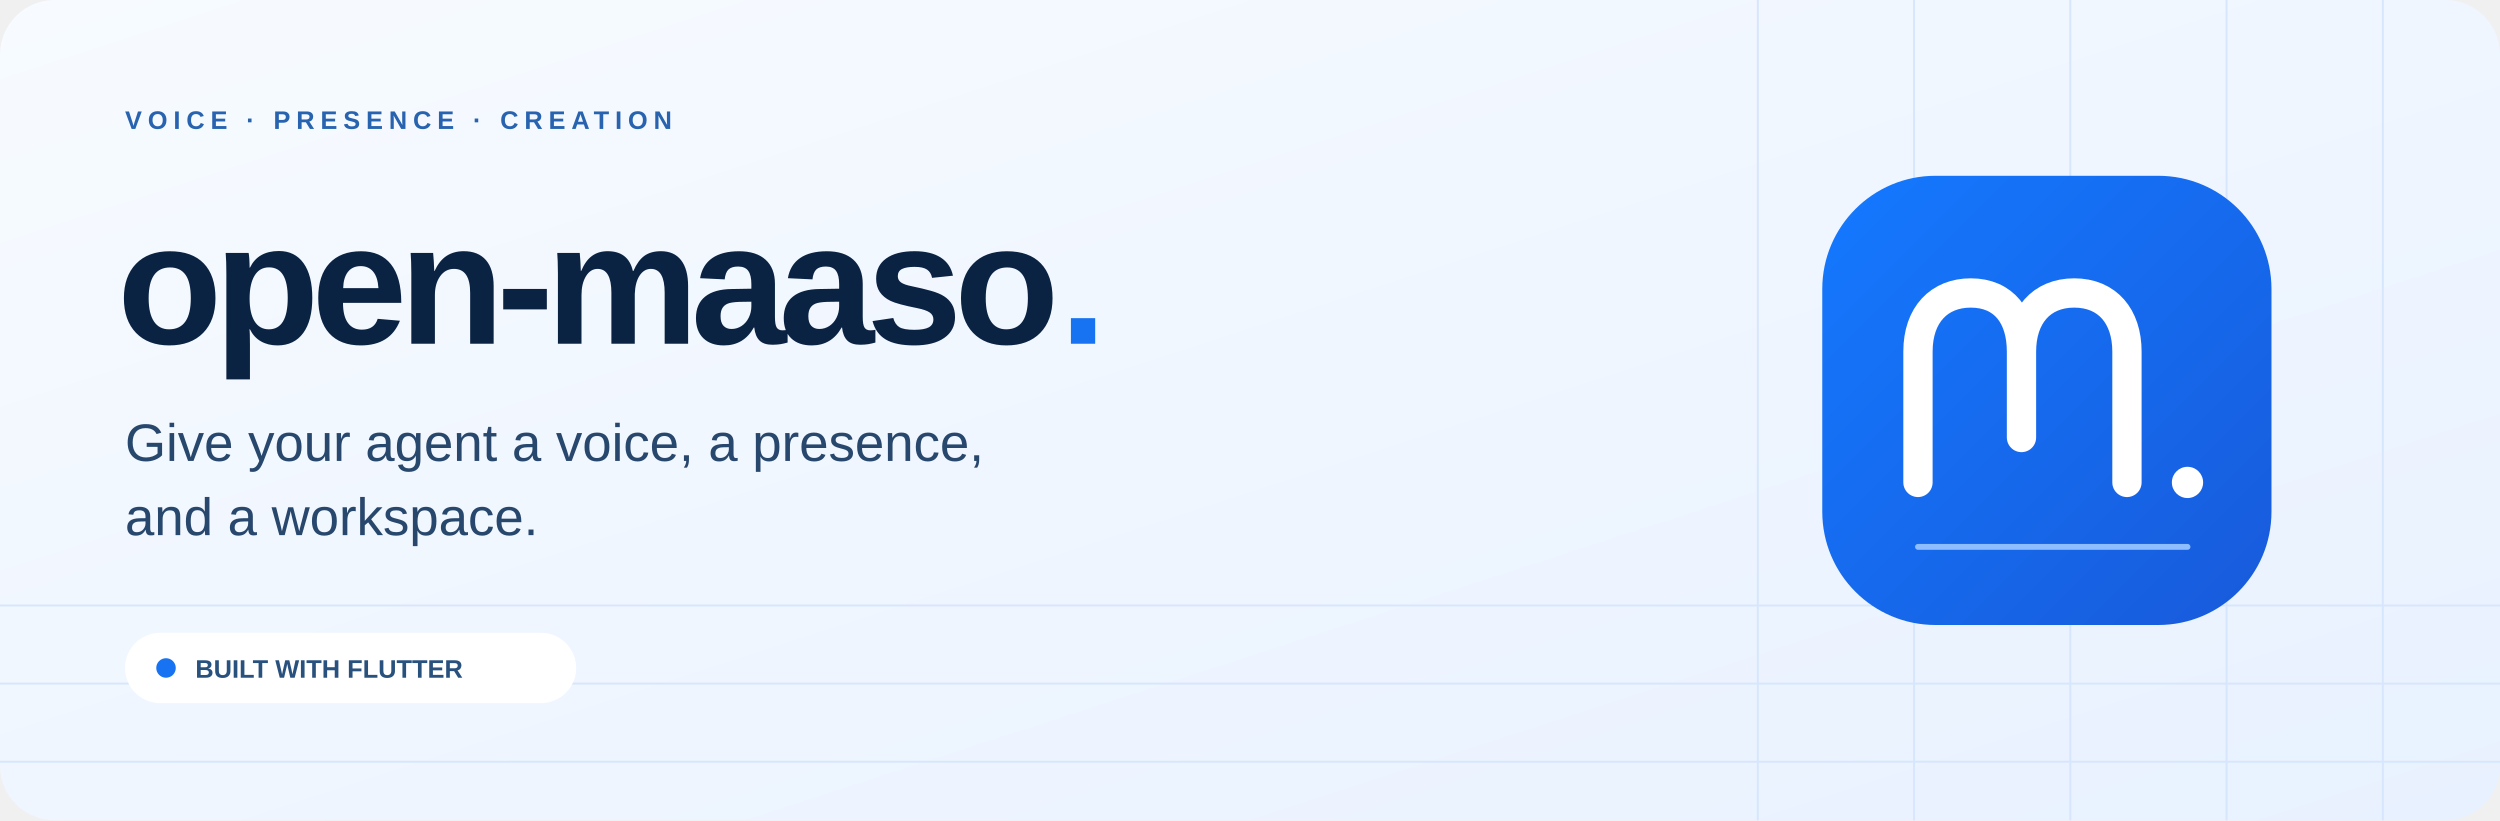
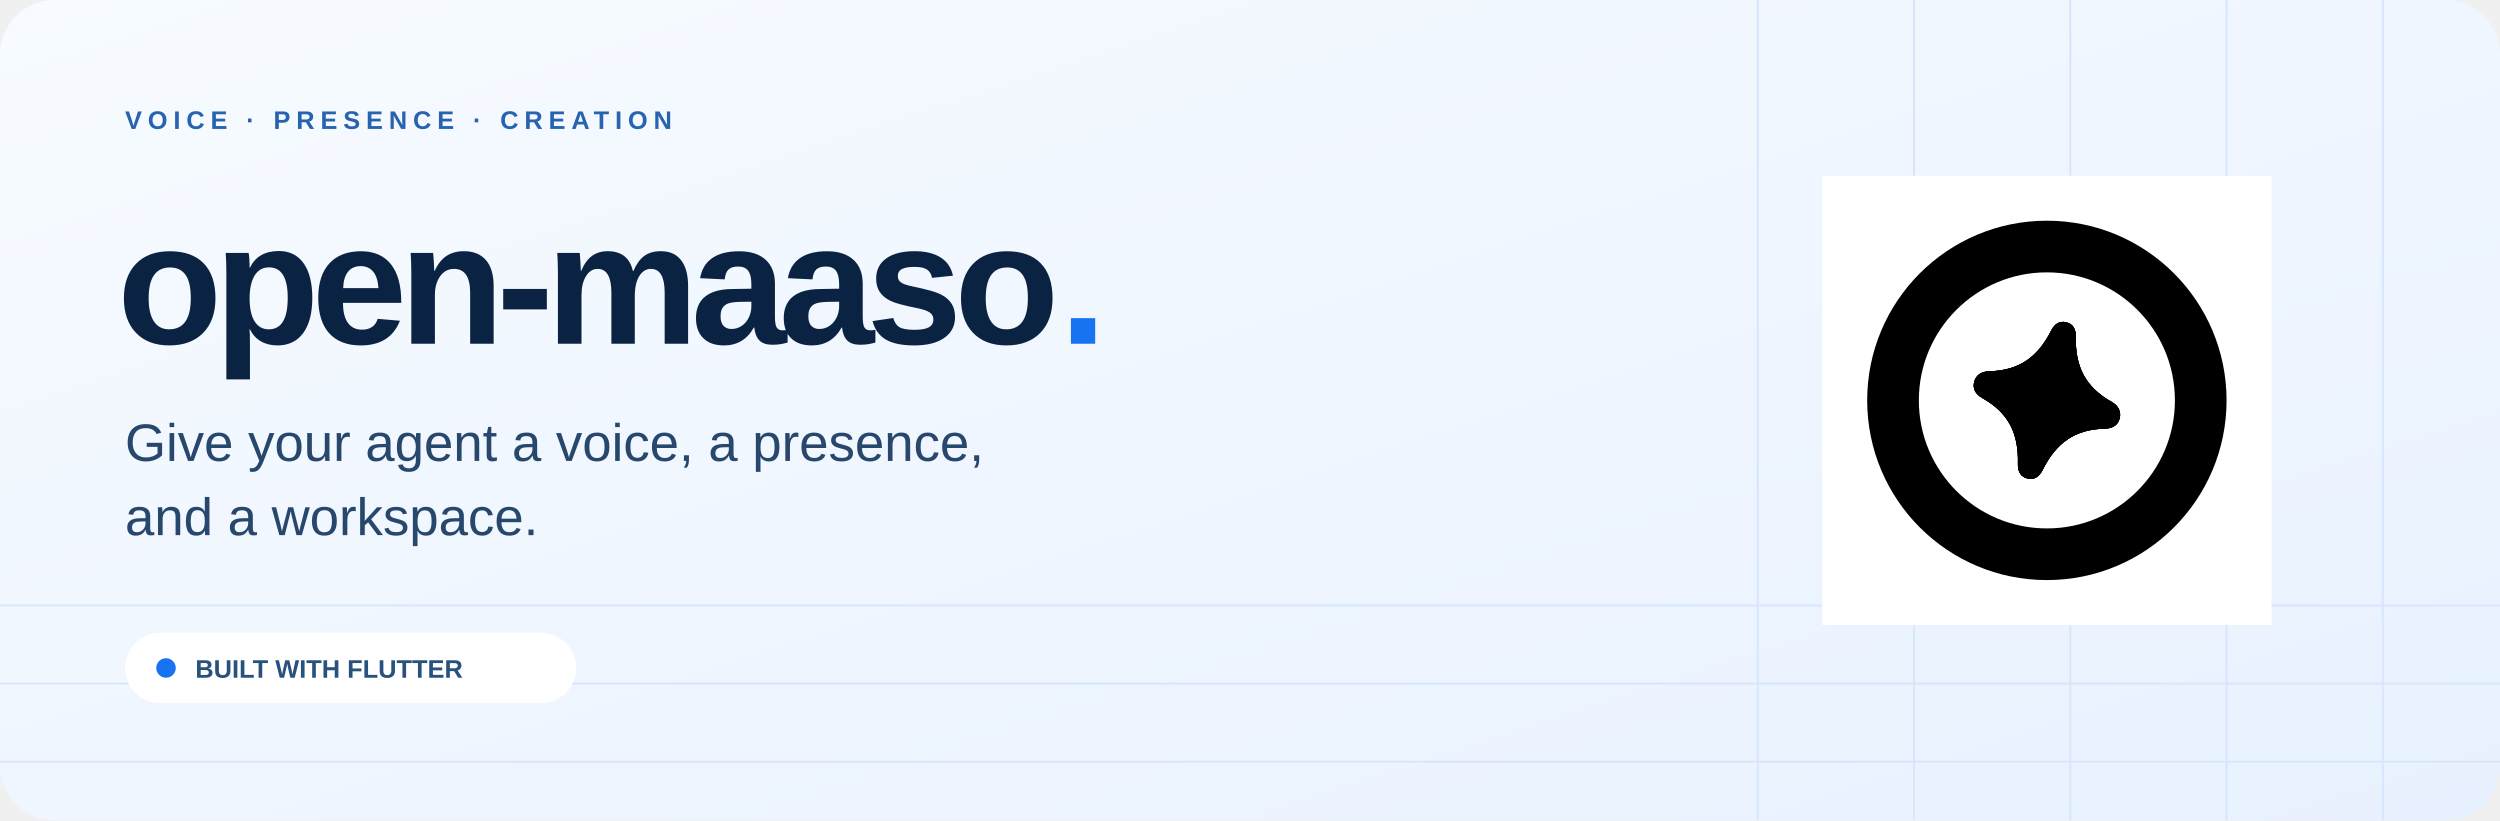
<svg xmlns="http://www.w3.org/2000/svg" width="1280" height="420" viewBox="0 0 1280 420" role="img" aria-labelledby="title desc">
  <defs>
    <linearGradient id="canvas" x1="0" y1="0" x2="1" y2="1">
      <stop stop-color="#F7FBFF" />
      <stop offset="1" stop-color="#E8F1FF" />
-     </linearGradient>
-     <linearGradient id="mark" x1="0" y1="0" x2="1" y2="1">
-       <stop stop-color="#1479FF" />
-       <stop offset="1" stop-color="#185ADB" />
    </linearGradient>
  </defs>
  <rect width="1280" height="420" rx="28" fill="url(#canvas)" />
  <g fill="none" stroke="#D7E6FC" stroke-width="1">
    <path d="M0 310H1280M0 350H1280M0 390H1280M900 0V420M980 0V420M1060 0V420M1140 0V420M1220 0V420" />
  </g>
  <text x="64" y="66" font-family="Arial, Helvetica, sans-serif" font-size="13" font-weight="700" letter-spacing="3" fill="#2863AF">VOICE · PRESENCE · CREATION</text>
  <text x="60" y="176" font-family="Arial, Helvetica, sans-serif" font-size="88" font-weight="700" letter-spacing="-4" fill="#0B2343">open-maaso<tspan fill="#1873F2">.</tspan>
  </text>
  <text x="64" y="236" font-family="Arial, Helvetica, sans-serif" font-size="27" fill="#28476C">Give your agent a voice, a presence,</text>
  <text x="64" y="274" font-family="Arial, Helvetica, sans-serif" font-size="27" fill="#28476C">and a workspace.</text>
  <rect x="64" y="324" width="231" height="36" rx="18" fill="#FFFFFF" />
  <circle cx="85" cy="342" r="5" fill="#1873F2" />
  <text x="100" y="347" font-family="Arial, Helvetica, sans-serif" font-size="13" font-weight="700" fill="#28517D">BUILT WITH FLUTTER</text>
-   <g transform="translate(933 90)">
-     <rect width="230" height="230" rx="58" fill="url(#mark)" />
-     <path d="M49 157V90c0-19 11-30 27-30 17 0 26 12 26 30v44-44c0-18 10-30 27-30s27 12 27 30v67" fill="none" stroke="#FFFFFF" stroke-width="15" stroke-linecap="round" stroke-linejoin="round" />
-     <circle cx="187" cy="157" r="8" fill="#FFFFFF" />
-     <path d="M49 190H187" stroke="#8EBEFF" stroke-width="3" stroke-linecap="round" />
-   </g>
+   <svg x="933" y="90" width="230" height="230" viewBox="0 0 1024 1024" aria-label="Official Maaso logo">
+     <defs>
+       <filter id="starGlow" x="-35%" y="-35%" width="170%" height="170%" color-interpolation-filters="sRGB">
+         <feDropShadow in="SourceAlpha" dx="0" dy="0" stdDeviation="0" flood-opacity="0" result="orangeGlow" />
+         <feDropShadow in="SourceAlpha" dx="0" dy="0" stdDeviation="0" flood-opacity="0" result="violetGlow" />
+         <feDropShadow in="SourceAlpha" dx="0" dy="0" stdDeviation="0" flood-opacity="0" result="blueGlow" />
+         <feMerge>
+           <feMergeNode in="orangeGlow" />
+           <feMergeNode in="violetGlow" />
+           <feMergeNode in="blueGlow" />
+           <feMergeNode in="SourceGraphic" />
+         </feMerge>
+       </filter>
+     </defs>
+     <rect width="1024" height="1024" fill="#ffffff" />
+     <circle cx="512" cy="512" r="350.72" fill="none" stroke="#000000" stroke-width="117.76" />
+     <path filter="url(#starGlow)" fill="#000000" d="M512 301C527 301 537 310 541 328C556 394 590 434 656 452C674 457 683 469 683 484C683 499 674 510 656 515C590 533 556 573 541 641C537 659 527 668 512 668C497 668 487 659 483 641C468 573 434 533 368 515C350 510 341 499 341 484C341 469 350 457 368 452C434 434 468 394 483 328C487 310 497 301 512 301Z" transform="translate(-6.7 26.7) rotate(14 512 512)" />
+   </svg>
</svg>
